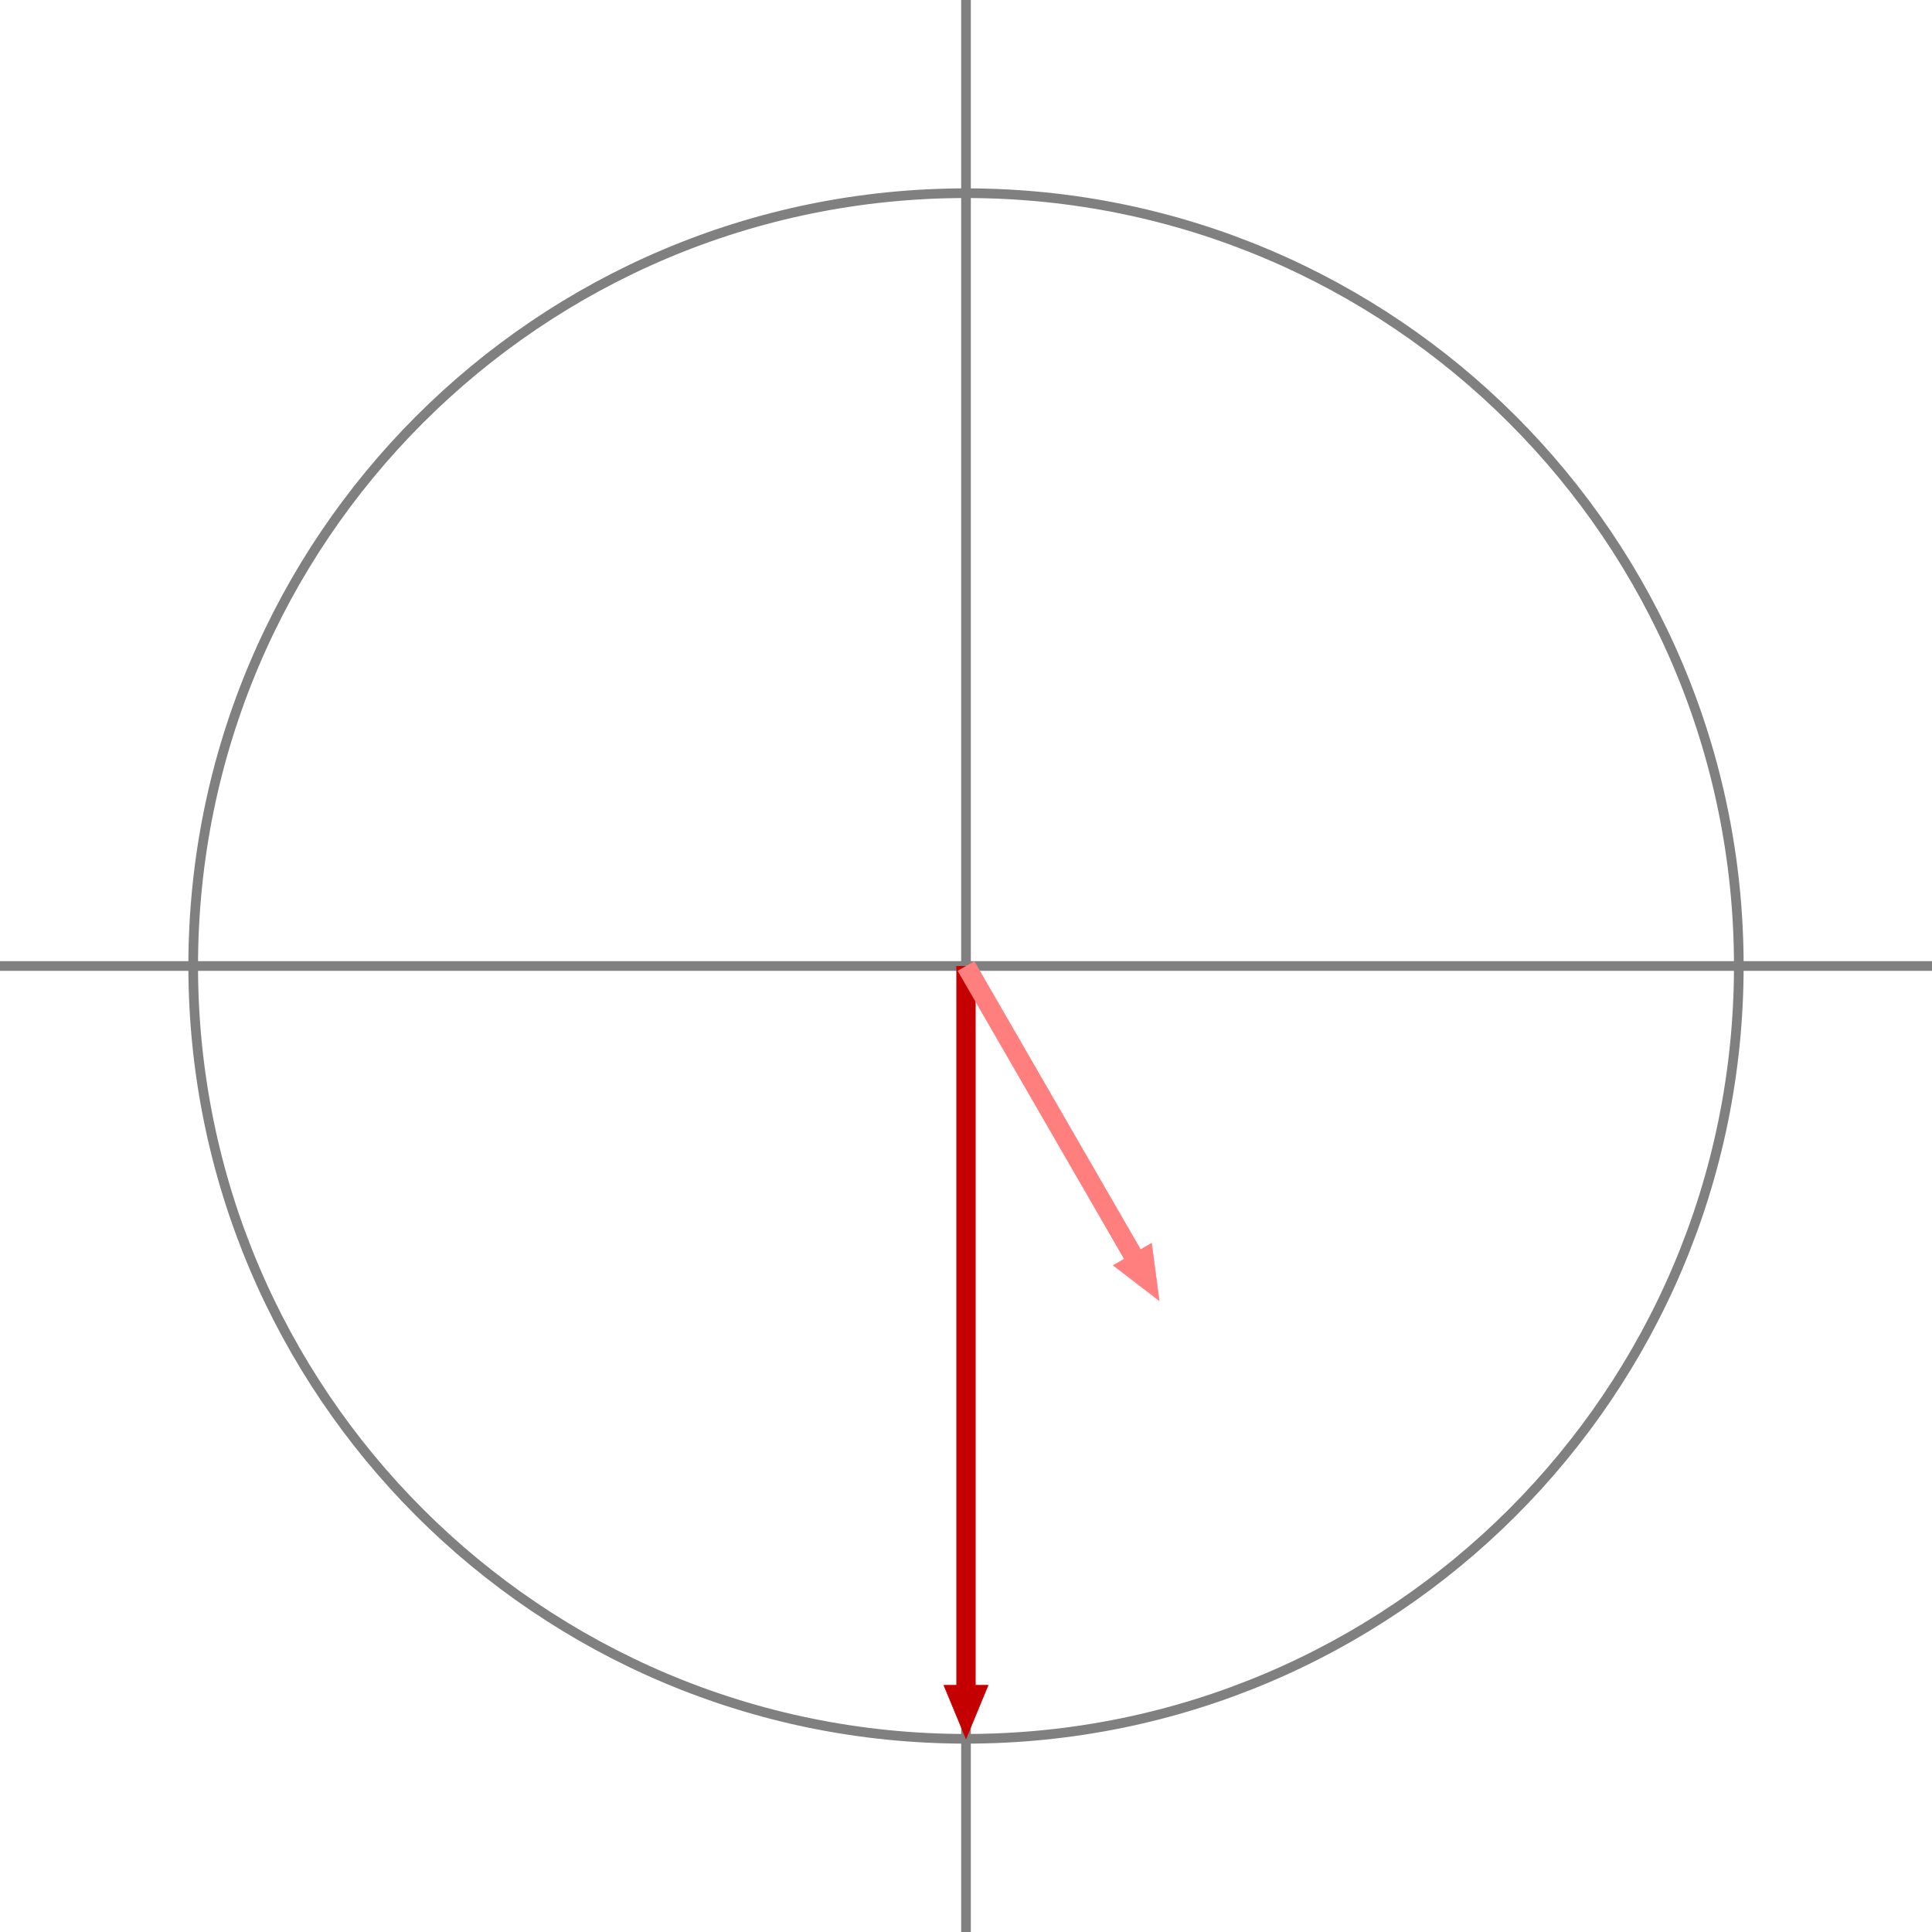
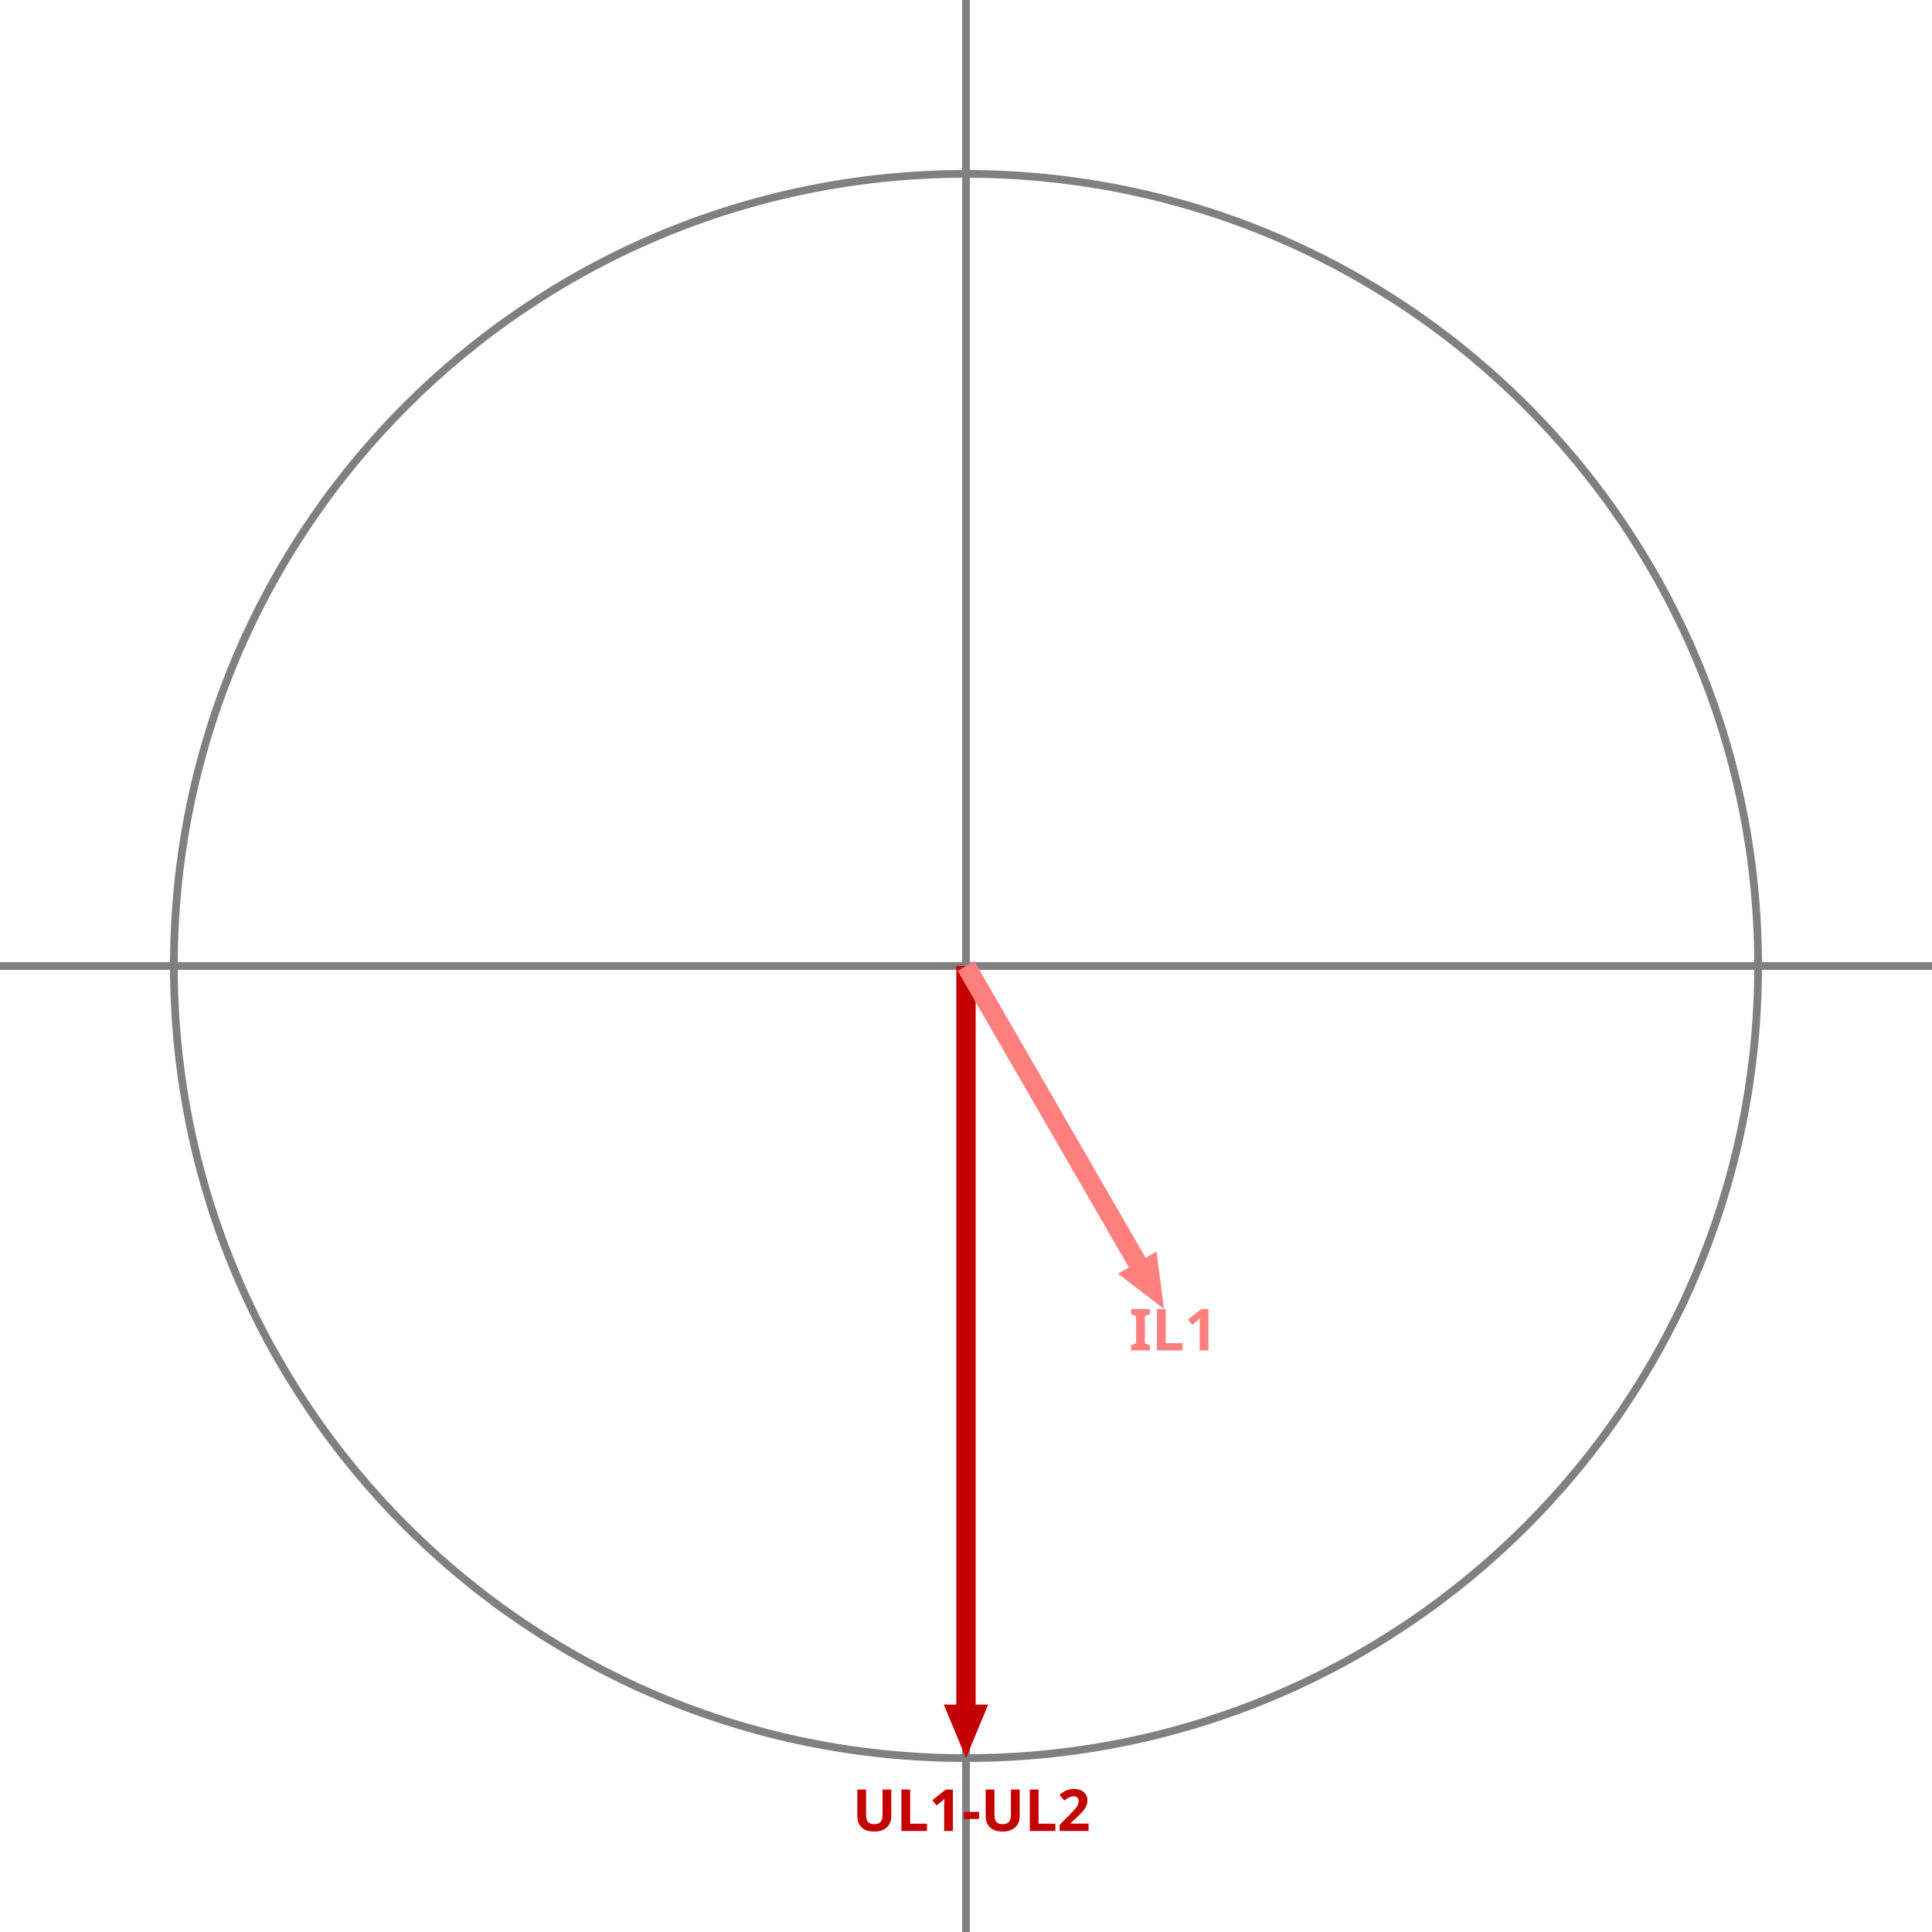
<svg xmlns="http://www.w3.org/2000/svg" width="1058.33mm" height="1058.33mm" viewBox="0 0 3000 3000" version="1.2" baseProfile="tiny">
  <defs>
</defs>
  <g fill="none" stroke="black" stroke-width="1" fill-rule="evenodd" stroke-linecap="square" stroke-linejoin="bevel">
-     <g fill="none" stroke="#808080" stroke-opacity="1" stroke-width="15" stroke-linecap="square" stroke-linejoin="bevel" transform="matrix(1,0,0,1,0,0)" font-family="Sans" font-size="120" font-weight="400" font-style="normal">
+     <g fill="none" stroke="#808080" stroke-opacity="1" stroke-width="12" stroke-linecap="square" stroke-linejoin="bevel" transform="matrix(1,0,0,1,0,0)" font-family="Sans" font-size="90" font-weight="570" font-style="normal">
      <polyline fill="none" vector-effect="none" points="0,1500 3000,1500 " />
      <polyline fill="none" vector-effect="none" points="1500,0 1500,3000 " />
-       <path vector-effect="none" fill-rule="evenodd" d="M2700,1500 C2700,837.258 2162.74,300 1500,300 C837.258,300 300,837.258 300,1500 C300,2162.74 837.258,2700 1500,2700 C2162.74,2700 2700,2162.74 2700,1500 " />
+       <path vector-effect="none" fill-rule="evenodd" d="M2730,1500 C2730,820.69 2179.31,270 1500,270 C820.69,270 270,820.69 270,1500 C270,2179.31 820.69,2730 1500,2730 C2179.31,2730 2730,2179.31 2730,1500 " />
    </g>
-     <g fill="none" stroke="#c40000" stroke-opacity="1" stroke-width="30" stroke-linecap="square" stroke-linejoin="bevel" transform="matrix(1,0,0,1,0,0)" font-family="Sans" font-size="120" font-weight="400" font-style="normal">
-       <polyline fill="none" vector-effect="none" points="1500,1515 1500,2610 " />
+     <g fill="none" stroke="#c40000" stroke-opacity="1" stroke-width="30" stroke-linecap="square" stroke-linejoin="bevel" transform="matrix(1,0,0,1,0,0)" font-family="Sans" font-size="90" font-weight="570" font-style="normal">
+       <polyline fill="none" vector-effect="none" points="1500,1515 1500,2640 " />
    </g>
-     <g fill="none" stroke="#c40000" stroke-opacity="1" stroke-width="1" stroke-linecap="square" stroke-linejoin="bevel" transform="matrix(1,0,0,1,0,0)" font-family="Sans" font-size="120" font-weight="400" font-style="normal">
-       <path vector-effect="non-scaling-stroke" fill-rule="evenodd" d="M1500,2700 L1465.56,2616.85 L1534.44,2616.85 L1500,2700" />
+     <g fill="none" stroke="none" transform="matrix(1,0,0,1,0,0)" font-family="Sans" font-size="90" font-weight="570" font-style="normal">
+       <path vector-effect="none" fill-rule="evenodd" d="M1500,2730 L1465.56,2646.85 L1534.44,2646.85 L1500,2730" />
    </g>
-     <g fill="#c40000" fill-opacity="1" stroke="none" transform="matrix(1,0,0,1,0,0)" font-family="Sans" font-size="120" font-weight="400" font-style="normal">
-       <path vector-effect="none" fill-rule="evenodd" d="M1500,2700 L1465.56,2616.85 L1534.44,2616.85" />
+     <g fill="#c40000" fill-opacity="1" stroke="none" transform="matrix(1,0,0,1,0,0)" font-family="Sans" font-size="90" font-weight="570" font-style="normal">
+       <path vector-effect="none" fill-rule="evenodd" d="M1500,2730 L1465.56,2646.85 L1534.44,2646.85" />
    </g>
-     <g fill="none" stroke="#ff7f7f" stroke-opacity="1" stroke-width="30" stroke-linecap="square" stroke-linejoin="bevel" transform="matrix(1,0,0,1,0,0)" font-family="Sans" font-size="120" font-weight="400" font-style="normal">
-       <polyline fill="none" vector-effect="none" points="1507.5,1512.99 1755,1941.67 " />
+     <g fill="none" stroke="#c40000" stroke-opacity="1" stroke-width="1" stroke-linecap="square" stroke-linejoin="bevel" transform="matrix(1,0,0,1,0,0)" font-family="Sans" font-size="90" font-weight="570" font-style="normal">
+       <text fill="#c40000" fill-opacity="1" stroke="none" xml:space="preserve" x="1323.59" y="2843.1" font-family="Sans" font-size="90" font-weight="570" font-style="normal">UL1-UL2</text>
    </g>
-     <g fill="none" stroke="#ff7f7f" stroke-opacity="1" stroke-width="1" stroke-linecap="square" stroke-linejoin="bevel" transform="matrix(1,0,0,1,0,0)" font-family="Sans" font-size="120" font-weight="400" font-style="normal">
-       <path vector-effect="non-scaling-stroke" fill-rule="evenodd" d="M1800,2019.62 L1728.6,1964.83 L1788.25,1930.39 L1800,2019.62" />
+     <g fill="none" stroke="#ff7f7f" stroke-opacity="1" stroke-width="30" stroke-linecap="square" stroke-linejoin="bevel" transform="matrix(1,0,0,1,0,0)" font-family="Sans" font-size="90" font-weight="570" font-style="normal">
+       <polyline fill="none" vector-effect="none" points="1507.5,1512.99 1762.5,1954.66 " />
    </g>
-     <g fill="#ff7f7f" fill-opacity="1" stroke="none" transform="matrix(1,0,0,1,0,0)" font-family="Sans" font-size="120" font-weight="400" font-style="normal">
-       <path vector-effect="none" fill-rule="evenodd" d="M1800,2019.62 L1728.6,1964.83 L1788.25,1930.39" />
+     <g fill="none" stroke="none" transform="matrix(1,0,0,1,0,0)" font-family="Sans" font-size="90" font-weight="570" font-style="normal">
+       <path vector-effect="none" fill-rule="evenodd" d="M1807.5,2032.61 L1736.1,1977.82 L1795.75,1943.38 L1807.5,2032.61" />
+     </g>
+     <g fill="#ff7f7f" fill-opacity="1" stroke="none" transform="matrix(1,0,0,1,0,0)" font-family="Sans" font-size="90" font-weight="570" font-style="normal">
+       <path vector-effect="none" fill-rule="evenodd" d="M1807.5,2032.61 L1736.1,1977.82 L1795.75,1943.38" />
+     </g>
+     <g fill="none" stroke="#ff7f7f" stroke-opacity="1" stroke-width="1" stroke-linecap="square" stroke-linejoin="bevel" transform="matrix(1,0,0,1,0,0)" font-family="Sans" font-size="90" font-weight="570" font-style="normal">
+       <text fill="#ff7f7f" fill-opacity="1" stroke="none" xml:space="preserve" x="1753.42" y="2096.89" font-family="Sans" font-size="90" font-weight="570" font-style="normal">IL1</text>
    </g>
  </g>
</svg>
